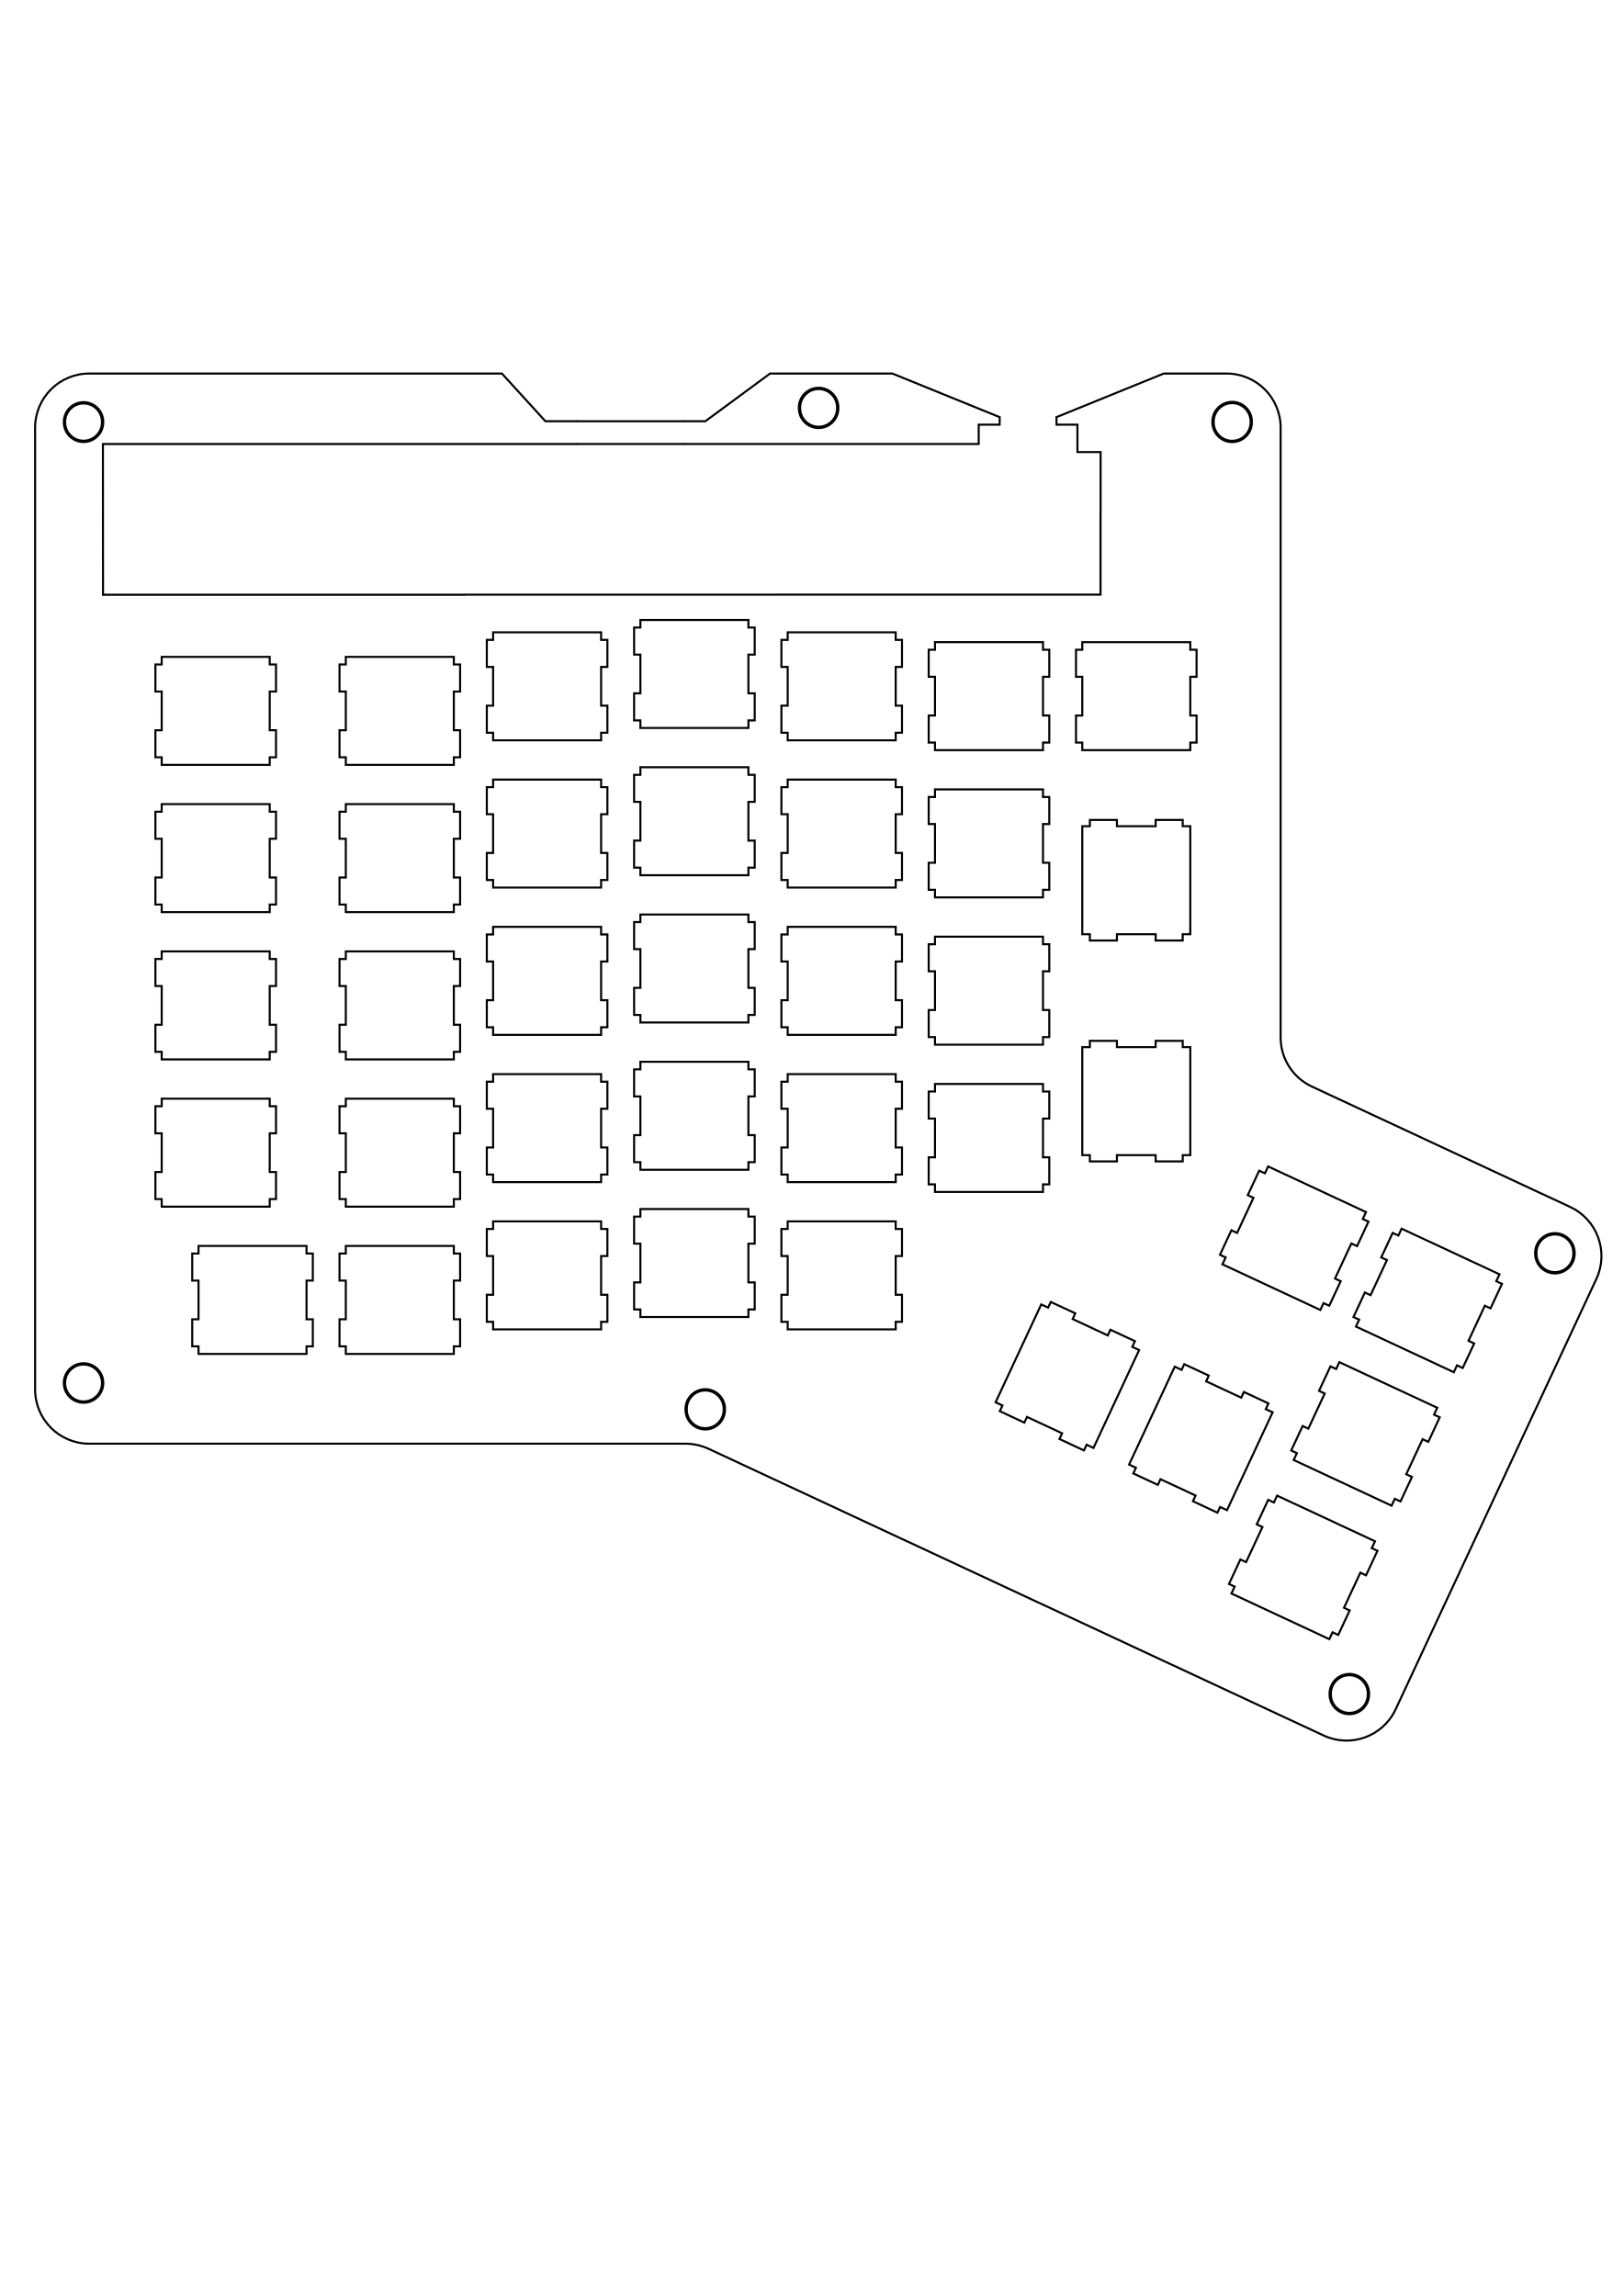
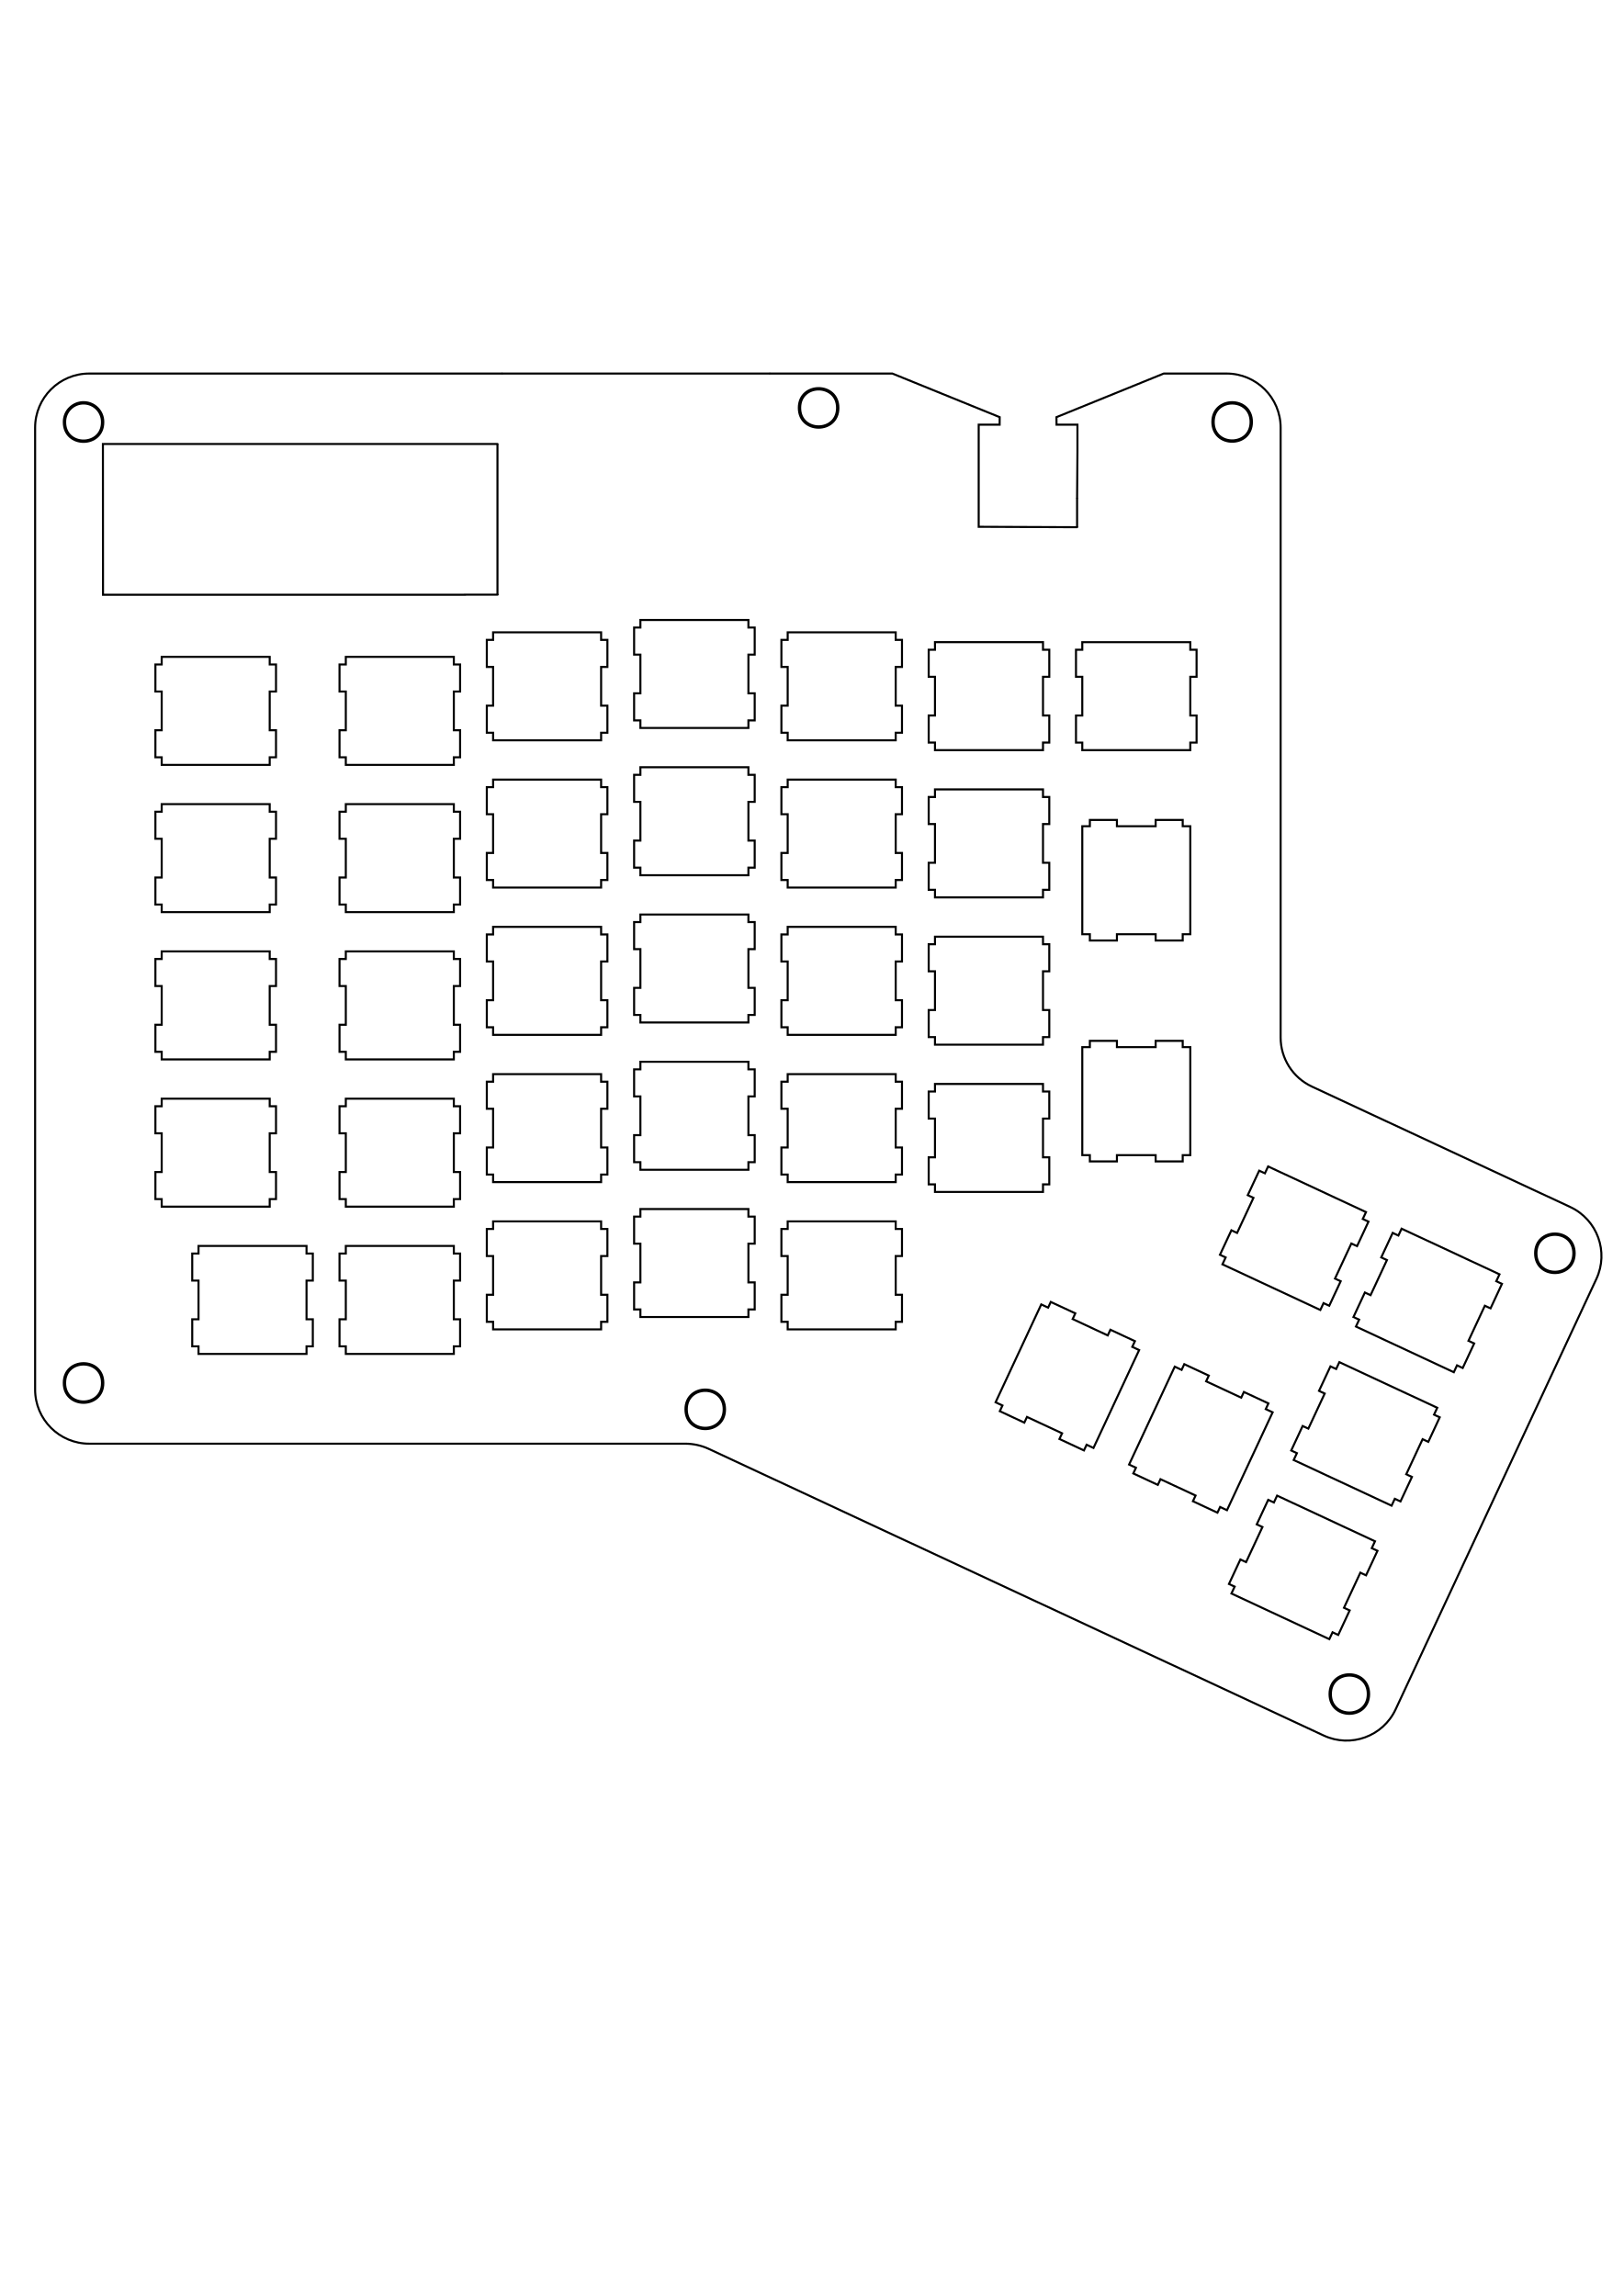
<svg xmlns="http://www.w3.org/2000/svg" width="210mm" height="297mm" viewBox="0 0 210 297" version="1.1" id="svg1557">
  <defs id="defs1551" />
  <g id="layer1">
-     <path d="m 88.471,57.433 h 11.814 13.818 12.476 v -2.5 h 2.708 l 0.006,-0.972 v 0 L 115.413,48.319 H 99.596 l -8.372,6.171 h -2.772 m -13.919,-5e-6 h -3.993 l -5.625,-6.171 -53.373,9.5e-5 c -3.866,0 -7,3.134 -7,7 V 179.749 c 0,3.866 3.134,7 7,7 h 77.133 c 1.021,0.009 2.029,0.232 2.958,0.656 l 79.568,37.095 c 3.504,1.633 7.668,0.117 9.302,-3.386 l 25.964,-55.681 c 1.634,-3.504 0.118,-7.669 -3.386,-9.303 L 169.671,140.552 c -2.466,-1.15 -4.042,-3.624 -4.042,-6.344 V 55.319 c 0,-3.866 -3.134,-7 -7,-7 l -8.113,-9.5e-5 -13.88,5.642 v 0 l 0.01,0.972 h 2.704 v 3.543 h 2.996 l -8e-4,7.959 -0.01,-0.002 V 76.918 H 114.078 100.305 l 0.045,0.004 H 60.131 v 0.012 H 13.323 l -0.013,-19.5 h 61.223" style="fill:none;stroke:#000000;stroke-width:0.265;stroke-linecap:round" id="path5993" />
+     <path d="m 64.915,48.319 -53.373,9.5e-5 c -3.866,0 -7,3.134 -7,7 V 179.749 c 0,3.866 3.134,7 7,7 h 77.133 c 1.021,0.009 2.029,0.232 2.958,0.656 l 79.568,37.095 c 3.504,1.633 7.668,0.117 9.302,-3.386 l 25.964,-55.681 c 1.634,-3.504 0.118,-7.669 -3.386,-9.303 L 169.671,140.552 c -2.466,-1.15 -4.042,-3.624 -4.042,-6.344 V 55.319 c 0,-3.866 -3.134,-7 -7,-7 l -8.113,-9.5e-5 -13.88,5.642 v 0 l 0.01,0.972 h 2.704 v 3.543 0 l -0.045,5.945 v 0 M 64.358,76.921 H 60.131 v 0.012 H 13.323 l -0.013,-19.5 H 64.348 M 99.596,48.319 h 15.817 l 13.88,5.642 v 0 l -0.006,0.972 h -2.708 v 2.5 10.71 l 12.726,0.054" style="fill:none;stroke:#000000;stroke-width:0.265;stroke-linecap:round" id="path5993" />
    <path d="m 139.975,84.047 v -0.98 h 13.97 v 0.98 h 0.813 v 3.5 h -0.813 v 5.009 h 0.813 v 3.5 h -0.813 v 0.98 h -13.97 v -0.98 h -0.813 v -3.5 h 0.813 v -5.009 h -0.813 v -3.5 z" style="fill:none;stroke:#000000;stroke-width:0.265;stroke-linecap:round" id="path5995" />
-     <path d="m 156.886,54.583 a 2.473,2.473 0 1 1 4.945,0 2.473,2.473 0 1 1 -4.945,0 z" style="fill:none;stroke:#000000;stroke-width:0.436;stroke-linecap:round" id="path5997" />
-     <path d="m 103.403,52.764 a 2.473,2.473 0 1 1 4.945,0 2.473,2.473 0 1 1 -4.945,0 z" style="fill:none;stroke:#000000;stroke-width:0.436;stroke-linecap:round" id="path5999" />
-     <path style="fill:none;stroke:#000000;stroke-width:0.435;stroke-linecap:round" d="m 10.872,52.107 a 2.467,2.467 0 0 0 -2.532,2.472 2.467,2.467 0 1 0 4.933,0 2.467,2.467 0 0 0 -2.401,-2.472 z" id="path6001" />
-     <path d="m 8.336,178.898 a 2.47,2.47 0 1 1 4.941,0 2.47,2.47 0 1 1 -4.941,0 z" style="fill:none;stroke:#000000;stroke-width:0.436;stroke-linecap:round" id="path6003" />
-     <path d="m 88.74,182.304 a 2.473,2.473 0 1 1 4.945,0 2.473,2.473 0 1 1 -4.945,0 z" style="fill:none;stroke:#000000;stroke-width:0.436;stroke-linecap:round" id="path6005" />
-     <path d="m 172.042,219.135 a 2.473,2.473 0 1 1 4.945,0 2.473,2.473 0 1 1 -4.945,0 z" style="fill:none;stroke:#000000;stroke-width:0.436;stroke-linecap:round" id="path6007" />
-     <path d="m 198.628,162.119 a 2.473,2.473 0 1 1 4.945,0 2.473,2.473 0 1 1 -4.945,0 z" style="fill:none;stroke:#000000;stroke-width:0.436;stroke-linecap:round" id="path6009" />
+     <path d="m 156.886,54.583 c 0,-3.297 4.945,-3.297 4.945,0 0,3.297 -4.945,3.297 -4.945,0 z" style="fill:none;stroke:#000000;stroke-width:0.436;stroke-linecap:round" id="path5997" />
+     <path d="m 103.403,52.764 c 0,-3.297 4.945,-3.297 4.945,0 0,3.297 -4.945,3.297 -4.945,0 z" style="fill:none;stroke:#000000;stroke-width:0.436;stroke-linecap:round" id="path5999" />
+     <path style="fill:none;stroke:#000000;stroke-width:0.435;stroke-linecap:round" d="m 10.872,52.107 c -1.39,-0.037 -2.536,1.081 -2.532,2.472 -0.037,3.325 4.969,3.325 4.933,0 0.003,-1.339 -1.062,-2.436 -2.401,-2.472 z" id="path6001" />
+     <path d="m 8.336,178.898 c -0.008,-3.302 4.949,-3.302 4.941,0 0.008,3.302 -4.949,3.302 -4.941,0 z" style="fill:none;stroke:#000000;stroke-width:0.436;stroke-linecap:round" id="path6003" />
+     <path d="m 88.74,182.304 c 0,-3.297 4.945,-3.297 4.945,0 0,3.297 -4.945,3.297 -4.945,0 z" style="fill:none;stroke:#000000;stroke-width:0.436;stroke-linecap:round" id="path6005" />
+     <path d="m 172.042,219.135 c 0,-3.297 4.945,-3.297 4.945,0 0,3.297 -4.945,3.297 -4.945,0 z" style="fill:none;stroke:#000000;stroke-width:0.436;stroke-linecap:round" id="path6007" />
+     <path d="m 198.628,162.119 c 0,-3.297 4.945,-3.297 4.945,0 0,3.297 -4.945,3.297 -4.945,0 z" style="fill:none;stroke:#000000;stroke-width:0.436;stroke-linecap:round" id="path6009" />
    <path d="m 34.883,142.119 v 0.98 h 0.813 v 3.5 h -0.813 v 5.009 h 0.813 v 3.5 h -0.813 v 0.98 h -13.97 v -0.98 h -0.813 v -3.5 h 0.813 v -5.009 h -0.813 v -3.5 h 0.813 v -0.98 z" style="fill:none;stroke:#000000;stroke-width:0.265;stroke-linecap:round" id="path6025" />
    <path d="m 34.883,123.069 v 0.98 h 0.813 v 3.5 h -0.813 v 5.009 h 0.813 v 3.5 h -0.813 v 0.98 h -13.97 v -0.98 h -0.813 v -3.5 h 0.813 v -5.009 h -0.813 v -3.5 h 0.813 v -0.98 z" style="fill:none;stroke:#000000;stroke-width:0.265;stroke-linecap:round" id="path6027" />
    <path d="m 34.883,104.019 v 0.98 h 0.813 v 3.5 h -0.813 v 5.009 h 0.813 v 3.5 h -0.813 v 0.98 h -13.97 v -0.98 h -0.813 v -3.5 h 0.813 v -5.009 h -0.813 v -3.5 h 0.813 v -0.98 z" style="fill:none;stroke:#000000;stroke-width:0.265;stroke-linecap:round" id="path6029" />
    <path d="m 34.883,84.971 v 0.98 h 0.813 v 3.5 h -0.813 v 5.009 h 0.813 v 3.5 h -0.813 v 0.98 h -13.97 v -0.98 h -0.813 v -3.5 h 0.813 v -5.009 h -0.813 v -3.5 h 0.813 v -0.98 z" style="fill:none;stroke:#000000;stroke-width:0.265;stroke-linecap:round" id="path6031" />
    <path d="m 134.895,83.066 v 0.98 h 0.813 v 3.5 h -0.813 v 5.009 h 0.813 v 3.5 h -0.813 v 0.98 h -13.97 v -0.98 h -0.813 v -3.5 h 0.813 v -5.009 h -0.813 v -3.5 h 0.813 v -0.98 z" style="fill:none;stroke:#000000;stroke-width:0.265;stroke-linecap:round" id="path6033" />
    <path d="m 77.745,100.844 v 0.98 h 0.813 v 3.5 h -0.813 v 5.009 h 0.813 v 3.5 h -0.813 v 0.98 h -13.97 v -0.98 h -0.813 v -3.5 h 0.813 v -5.009 h -0.813 v -3.5 h 0.813 v -0.98 z" style="fill:none;stroke:#000000;stroke-width:0.265;stroke-linecap:round" id="path6035" />
    <path d="m 158.69,195.352 -0.889,-0.417 -0.343,0.737 -3.172,-1.478 0.343,-0.737 -4.539,-2.116 -0.343,0.737 -3.172,-1.481 0.343,-0.737 -0.889,-0.414 5.905,-12.662 0.889,0.417 0.343,-0.737 3.172,1.478 -0.343,0.737 4.539,2.116 0.343,-0.737 3.172,1.481 -0.343,0.737 0.889,0.414 z" style="fill:none;stroke:#000000;stroke-width:0.265;stroke-linecap:round" id="path6037" />
    <path d="m 141.425,187.3 -0.889,-0.417 -0.343,0.737 -3.172,-1.478 0.343,-0.737 -4.539,-2.116 -0.343,0.737 -3.172,-1.481 0.343,-0.737 -0.889,-0.414 5.905,-12.662 0.889,0.417 0.343,-0.737 3.172,1.478 -0.343,0.737 4.539,2.116 0.343,-0.737 3.172,1.481 -0.343,0.737 0.889,0.414 z" style="fill:none;stroke:#000000;stroke-width:0.265;stroke-linecap:round" id="path6039" />
    <path d="m 115.845,157.994 v 0.98 h 0.813 v 3.5 h -0.813 v 5.009 h 0.813 v 3.5 h -0.813 v 0.98 h -13.97 v -0.98 h -0.813 v -3.5 h 0.813 v -5.009 h -0.813 v -3.5 h 0.813 v -0.98 z" style="fill:none;stroke:#000000;stroke-width:0.265;stroke-linecap:round" id="path6041" />
    <path d="m 96.795,156.396 v 0.98 h 0.813 v 3.5 h -0.813 v 5.009 h 0.813 v 3.5 h -0.813 v 0.98 h -13.97 v -0.98 h -0.813 v -3.5 h 0.813 v -5.009 h -0.813 v -3.5 h 0.813 v -0.98 z" style="fill:none;stroke:#000000;stroke-width:0.265;stroke-linecap:round" id="path6043" />
    <path d="m 58.695,161.169 v 0.98 h 0.813 v 3.5 h -0.813 v 5.009 h 0.813 v 3.5 h -0.813 v 0.98 h -13.97 v -0.98 h -0.813 v -3.5 h 0.813 v -5.009 h -0.813 v -3.5 h 0.813 v -0.98 z" style="fill:none;stroke:#000000;stroke-width:0.265;stroke-linecap:round" id="path6045" />
    <path d="m 134.895,140.214 v 0.98 h 0.813 v 3.5 h -0.813 v 5.009 h 0.813 v 3.5 h -0.813 v 0.98 h -13.97 v -0.98 h -0.813 v -3.5 h 0.813 v -5.009 h -0.813 v -3.5 h 0.813 v -0.98 z" style="fill:none;stroke:#000000;stroke-width:0.265;stroke-linecap:round" id="path6047" />
    <path d="m 115.845,138.944 v 0.98 h 0.813 v 3.5 h -0.813 v 5.009 h 0.813 v 3.5 h -0.813 v 0.98 h -13.97 v -0.98 h -0.813 v -3.5 h 0.813 v -5.009 h -0.813 v -3.5 h 0.813 v -0.98 z" style="fill:none;stroke:#000000;stroke-width:0.265;stroke-linecap:round" id="path6049" />
    <path d="m 96.795,137.346 v 0.98 h 0.813 v 3.5 h -0.813 v 5.009 h 0.813 v 3.5 h -0.813 v 0.98 h -13.97 v -0.98 h -0.813 v -3.5 h 0.813 v -5.009 h -0.813 v -3.5 h 0.813 v -0.98 z" style="fill:none;stroke:#000000;stroke-width:0.265;stroke-linecap:round" id="path6051" />
    <path d="m 77.745,138.944 v 0.98 h 0.813 v 3.5 h -0.813 v 5.009 h 0.813 v 3.5 h -0.813 v 0.98 h -13.97 v -0.98 h -0.813 v -3.5 h 0.813 v -5.009 h -0.813 v -3.5 h 0.813 v -0.98 z" style="fill:none;stroke:#000000;stroke-width:0.265;stroke-linecap:round" id="path6053" />
    <path d="m 58.695,142.119 v 0.98 h 0.813 v 3.5 h -0.813 v 5.009 h 0.813 v 3.5 h -0.813 v 0.98 h -13.97 v -0.98 h -0.813 v -3.5 h 0.813 v -5.009 h -0.813 v -3.5 h 0.813 v -0.98 z" style="fill:none;stroke:#000000;stroke-width:0.265;stroke-linecap:round" id="path6055" />
    <path d="m 134.895,121.164 v 0.98 h 0.813 v 3.5 h -0.813 v 5.009 h 0.813 v 3.5 h -0.813 v 0.98 h -13.97 v -0.98 h -0.813 v -3.5 h 0.813 v -5.009 h -0.813 v -3.5 h 0.813 v -0.98 z" style="fill:none;stroke:#000000;stroke-width:0.265;stroke-linecap:round" id="path6057" />
    <path d="m 115.845,119.894 v 0.98 h 0.813 v 3.5 h -0.813 v 5.009 h 0.813 v 3.5 h -0.813 v 0.98 h -13.97 v -0.98 h -0.813 v -3.5 h 0.813 v -5.009 h -0.813 v -3.5 h 0.813 v -0.98 z" style="fill:none;stroke:#000000;stroke-width:0.265;stroke-linecap:round" id="path6059" />
    <path d="m 96.795,118.296 v 0.98 h 0.813 v 3.5 h -0.813 v 5.009 h 0.813 v 3.5 h -0.813 v 0.98 h -13.97 v -0.98 h -0.813 v -3.5 h 0.813 v -5.009 h -0.813 v -3.5 h 0.813 v -0.98 z" style="fill:none;stroke:#000000;stroke-width:0.265;stroke-linecap:round" id="path6061" />
    <path d="m 77.745,119.894 v 0.98 h 0.813 v 3.5 h -0.813 v 5.009 h 0.813 v 3.5 h -0.813 v 0.98 h -13.97 v -0.98 h -0.813 v -3.5 h 0.813 v -5.009 h -0.813 v -3.5 h 0.813 v -0.98 z" style="fill:none;stroke:#000000;stroke-width:0.265;stroke-linecap:round" id="path6063" />
    <path d="m 58.695,123.069 v 0.98 h 0.813 v 3.5 h -0.813 v 5.009 h 0.813 v 3.5 h -0.813 v 0.98 h -13.97 v -0.98 h -0.813 v -3.5 h 0.813 v -5.009 h -0.813 v -3.5 h 0.813 v -0.98 z" style="fill:none;stroke:#000000;stroke-width:0.265;stroke-linecap:round" id="path6065" />
    <path d="m 115.845,100.844 v 0.98 h 0.813 v 3.5 h -0.813 v 5.009 h 0.813 v 3.5 h -0.813 v 0.98 h -13.97 v -0.98 h -0.813 v -3.5 h 0.813 v -5.009 h -0.813 v -3.5 h 0.813 v -0.98 z" style="fill:none;stroke:#000000;stroke-width:0.265;stroke-linecap:round" id="path6067" />
    <path d="m 96.795,99.246 v 0.98 h 0.813 v 3.5 h -0.813 v 5.009 h 0.813 v 3.5 h -0.813 v 0.98 h -13.97 v -0.98 h -0.813 v -3.5 h 0.813 v -5.009 h -0.813 v -3.5 h 0.813 v -0.98 z" style="fill:none;stroke:#000000;stroke-width:0.265;stroke-linecap:round" id="path6069" />
    <path d="m 58.695,104.019 v 0.98 h 0.813 v 3.5 h -0.813 v 5.009 h 0.813 v 3.5 h -0.813 v 0.98 h -13.97 v -0.98 h -0.813 v -3.5 h 0.813 v -5.009 h -0.813 v -3.5 h 0.813 v -0.98 z" style="fill:none;stroke:#000000;stroke-width:0.265;stroke-linecap:round" id="path6071" />
    <path d="m 77.745,157.994 v 0.98 h 0.813 v 3.5 h -0.813 v 5.009 h 0.813 v 3.5 h -0.813 v 0.98 h -13.97 v -0.98 h -0.813 v -3.5 h 0.813 v -5.009 h -0.813 v -3.5 h 0.813 v -0.98 z" style="fill:none;stroke:#000000;stroke-width:0.265;stroke-linecap:round" id="path6073" />
    <path d="m 115.845,81.794 v 0.98 h 0.813 v 3.5 h -0.813 v 5.009 h 0.813 v 3.5 h -0.813 v 0.98 h -13.97 v -0.98 h -0.813 v -3.5 h 0.813 v -5.009 h -0.813 v -3.5 h 0.813 v -0.98 z" style="fill:none;stroke:#000000;stroke-width:0.265;stroke-linecap:round" id="path6075" />
    <path d="m 96.795,80.196 v 0.98 h 0.813 v 3.5 h -0.813 v 5.009 h 0.813 v 3.5 h -0.813 v 0.98 h -13.97 v -0.98 h -0.813 v -3.5 h 0.813 v -5.009 h -0.813 v -3.5 h 0.813 v -0.98 z" style="fill:none;stroke:#000000;stroke-width:0.265;stroke-linecap:round" id="path6077" />
    <path d="m 77.745,81.794 v 0.98 h 0.813 v 3.5 h -0.813 v 5.009 h 0.813 v 3.5 h -0.813 v 0.98 h -13.97 v -0.98 h -0.813 v -3.5 h 0.813 v -5.009 h -0.813 v -3.5 h 0.813 v -0.98 z" style="fill:none;stroke:#000000;stroke-width:0.265;stroke-linecap:round" id="path6079" />
    <path d="m 58.695,84.971 v 0.98 h 0.813 v 3.5 h -0.813 v 5.009 h 0.813 v 3.5 h -0.813 v 0.98 h -13.97 v -0.98 h -0.813 v -3.5 h 0.813 v -5.009 h -0.813 v -3.5 h 0.813 v -0.98 z" style="fill:none;stroke:#000000;stroke-width:0.265;stroke-linecap:round" id="path6081" />
    <path d="m 176.671,156.792 -0.417,0.889 0.737,0.343 -1.478,3.172 -0.737,-0.343 -2.116,4.539 0.737,0.343 -1.481,3.172 -0.737,-0.343 -0.414,0.889 -12.662,-5.906 0.417,-0.889 -0.737,-0.343 1.478,-3.172 0.737,0.343 2.116,-4.539 -0.737,-0.343 1.481,-3.172 0.737,0.343 0.414,-0.889 z" style="fill:none;stroke:#000000;stroke-width:0.265;stroke-linecap:round" id="path6083" />
    <path d="m 193.935,164.842 -0.417,0.889 0.737,0.343 -1.478,3.172 -0.737,-0.343 -2.116,4.539 0.737,0.343 -1.481,3.172 -0.737,-0.343 -0.414,0.889 -12.662,-5.906 0.417,-0.889 -0.737,-0.343 1.478,-3.172 0.737,0.343 2.116,-4.539 -0.737,-0.343 1.481,-3.172 0.737,0.343 0.414,-0.889 z" style="fill:none;stroke:#000000;stroke-width:0.265;stroke-linecap:round" id="path6085" />
    <path d="m 177.834,199.373 -0.417,0.889 0.737,0.343 -1.478,3.172 -0.737,-0.343 -2.116,4.539 0.737,0.343 -1.481,3.172 -0.737,-0.343 -0.414,0.889 -12.662,-5.905 0.417,-0.889 -0.737,-0.343 1.478,-3.172 0.737,0.343 2.116,-4.539 -0.737,-0.343 1.481,-3.172 0.737,0.343 0.414,-0.889 z" style="fill:none;stroke:#000000;stroke-width:0.265;stroke-linecap:round" id="path6087" />
    <path d="m 185.886,182.106 -0.417,0.889 0.737,0.343 -1.478,3.172 -0.737,-0.343 -2.116,4.539 0.737,0.343 -1.481,3.172 -0.737,-0.343 -0.414,0.889 -12.662,-5.905 0.417,-0.889 -0.737,-0.343 1.478,-3.172 0.737,0.343 2.116,-4.539 -0.737,-0.343 1.481,-3.172 0.737,0.343 0.414,-0.889 z" style="fill:none;stroke:#000000;stroke-width:0.265;stroke-linecap:round" id="path6089" />
    <path d="m 134.895,102.114 v 0.98 h 0.813 v 3.5 h -0.813 v 5.009 h 0.813 v 3.5 h -0.813 v 0.98 h -13.97 v -0.98 h -0.813 v -3.5 h 0.813 v -5.009 h -0.813 v -3.5 h 0.813 v -0.98 z" style="fill:none;stroke:#000000;stroke-width:0.265;stroke-linecap:round" id="path6091" />
    <path d="m 39.645,161.169 v 0.98 h 0.813 v 3.5 h -0.813 v 5.009 h 0.813 v 3.5 h -0.813 v 0.98 h -13.97 v -0.98 h -0.813 v -3.5 h 0.813 v -5.009 h -0.813 v -3.5 h 0.813 v -0.98 z" style="fill:none;stroke:#000000;stroke-width:0.265;stroke-linecap:round" id="path6093" />
    <path d="m 153.945,149.421 h -0.98 v 0.813 h -3.5 v -0.813 h -5.009 v 0.813 h -3.5 v -0.813 h -0.98 v -13.97 h 0.98 v -0.813 h 3.5 v 0.813 h 5.009 v -0.813 h 3.5 v 0.813 h 0.98 z" style="fill:none;stroke:#000000;stroke-width:0.265;stroke-linecap:round" id="path6095" />
    <path d="m 153.945,120.846 h -0.98 v 0.813 h -3.5 v -0.813 h -5.009 v 0.813 h -3.5 v -0.813 h -0.98 v -13.97 h 0.98 v -0.813 h 3.5 v 0.813 h 5.009 v -0.813 h 3.5 v 0.813 h 0.98 z" style="fill:none;stroke:#000000;stroke-width:0.265;stroke-linecap:round" id="path6097" />
-     <path style="fill:none;stroke:#000000;stroke-width:0.265px;stroke-linecap:butt;stroke-linejoin:miter;stroke-opacity:1" d="m 74.533,54.491 13.919,5e-6" id="path1657" />
-     <path style="fill:none;stroke:#000000;stroke-width:0.265px;stroke-linecap:butt;stroke-linejoin:miter;stroke-opacity:1" d="m 74.533,57.433 13.938,-3.7e-5" id="path1659" />
+     <path style="fill:none;stroke:#000000;stroke-width:0.265px;stroke-linecap:butt;stroke-linejoin:miter;stroke-opacity:1" d="m 64.915,48.319 34.681,8e-6" id="path55" />
+     <path style="fill:none;stroke:#000000;stroke-width:0.265px;stroke-linecap:butt;stroke-linejoin:miter;stroke-opacity:1" d="M 64.339,76.953 V 57.456" id="path57" />
+     <path style="fill:none;stroke:#000000;stroke-width:0.265px;stroke-linecap:butt;stroke-linejoin:miter;stroke-opacity:1" d="m 139.305,64.421 v 3.776" id="path61" />
  </g>
</svg>
